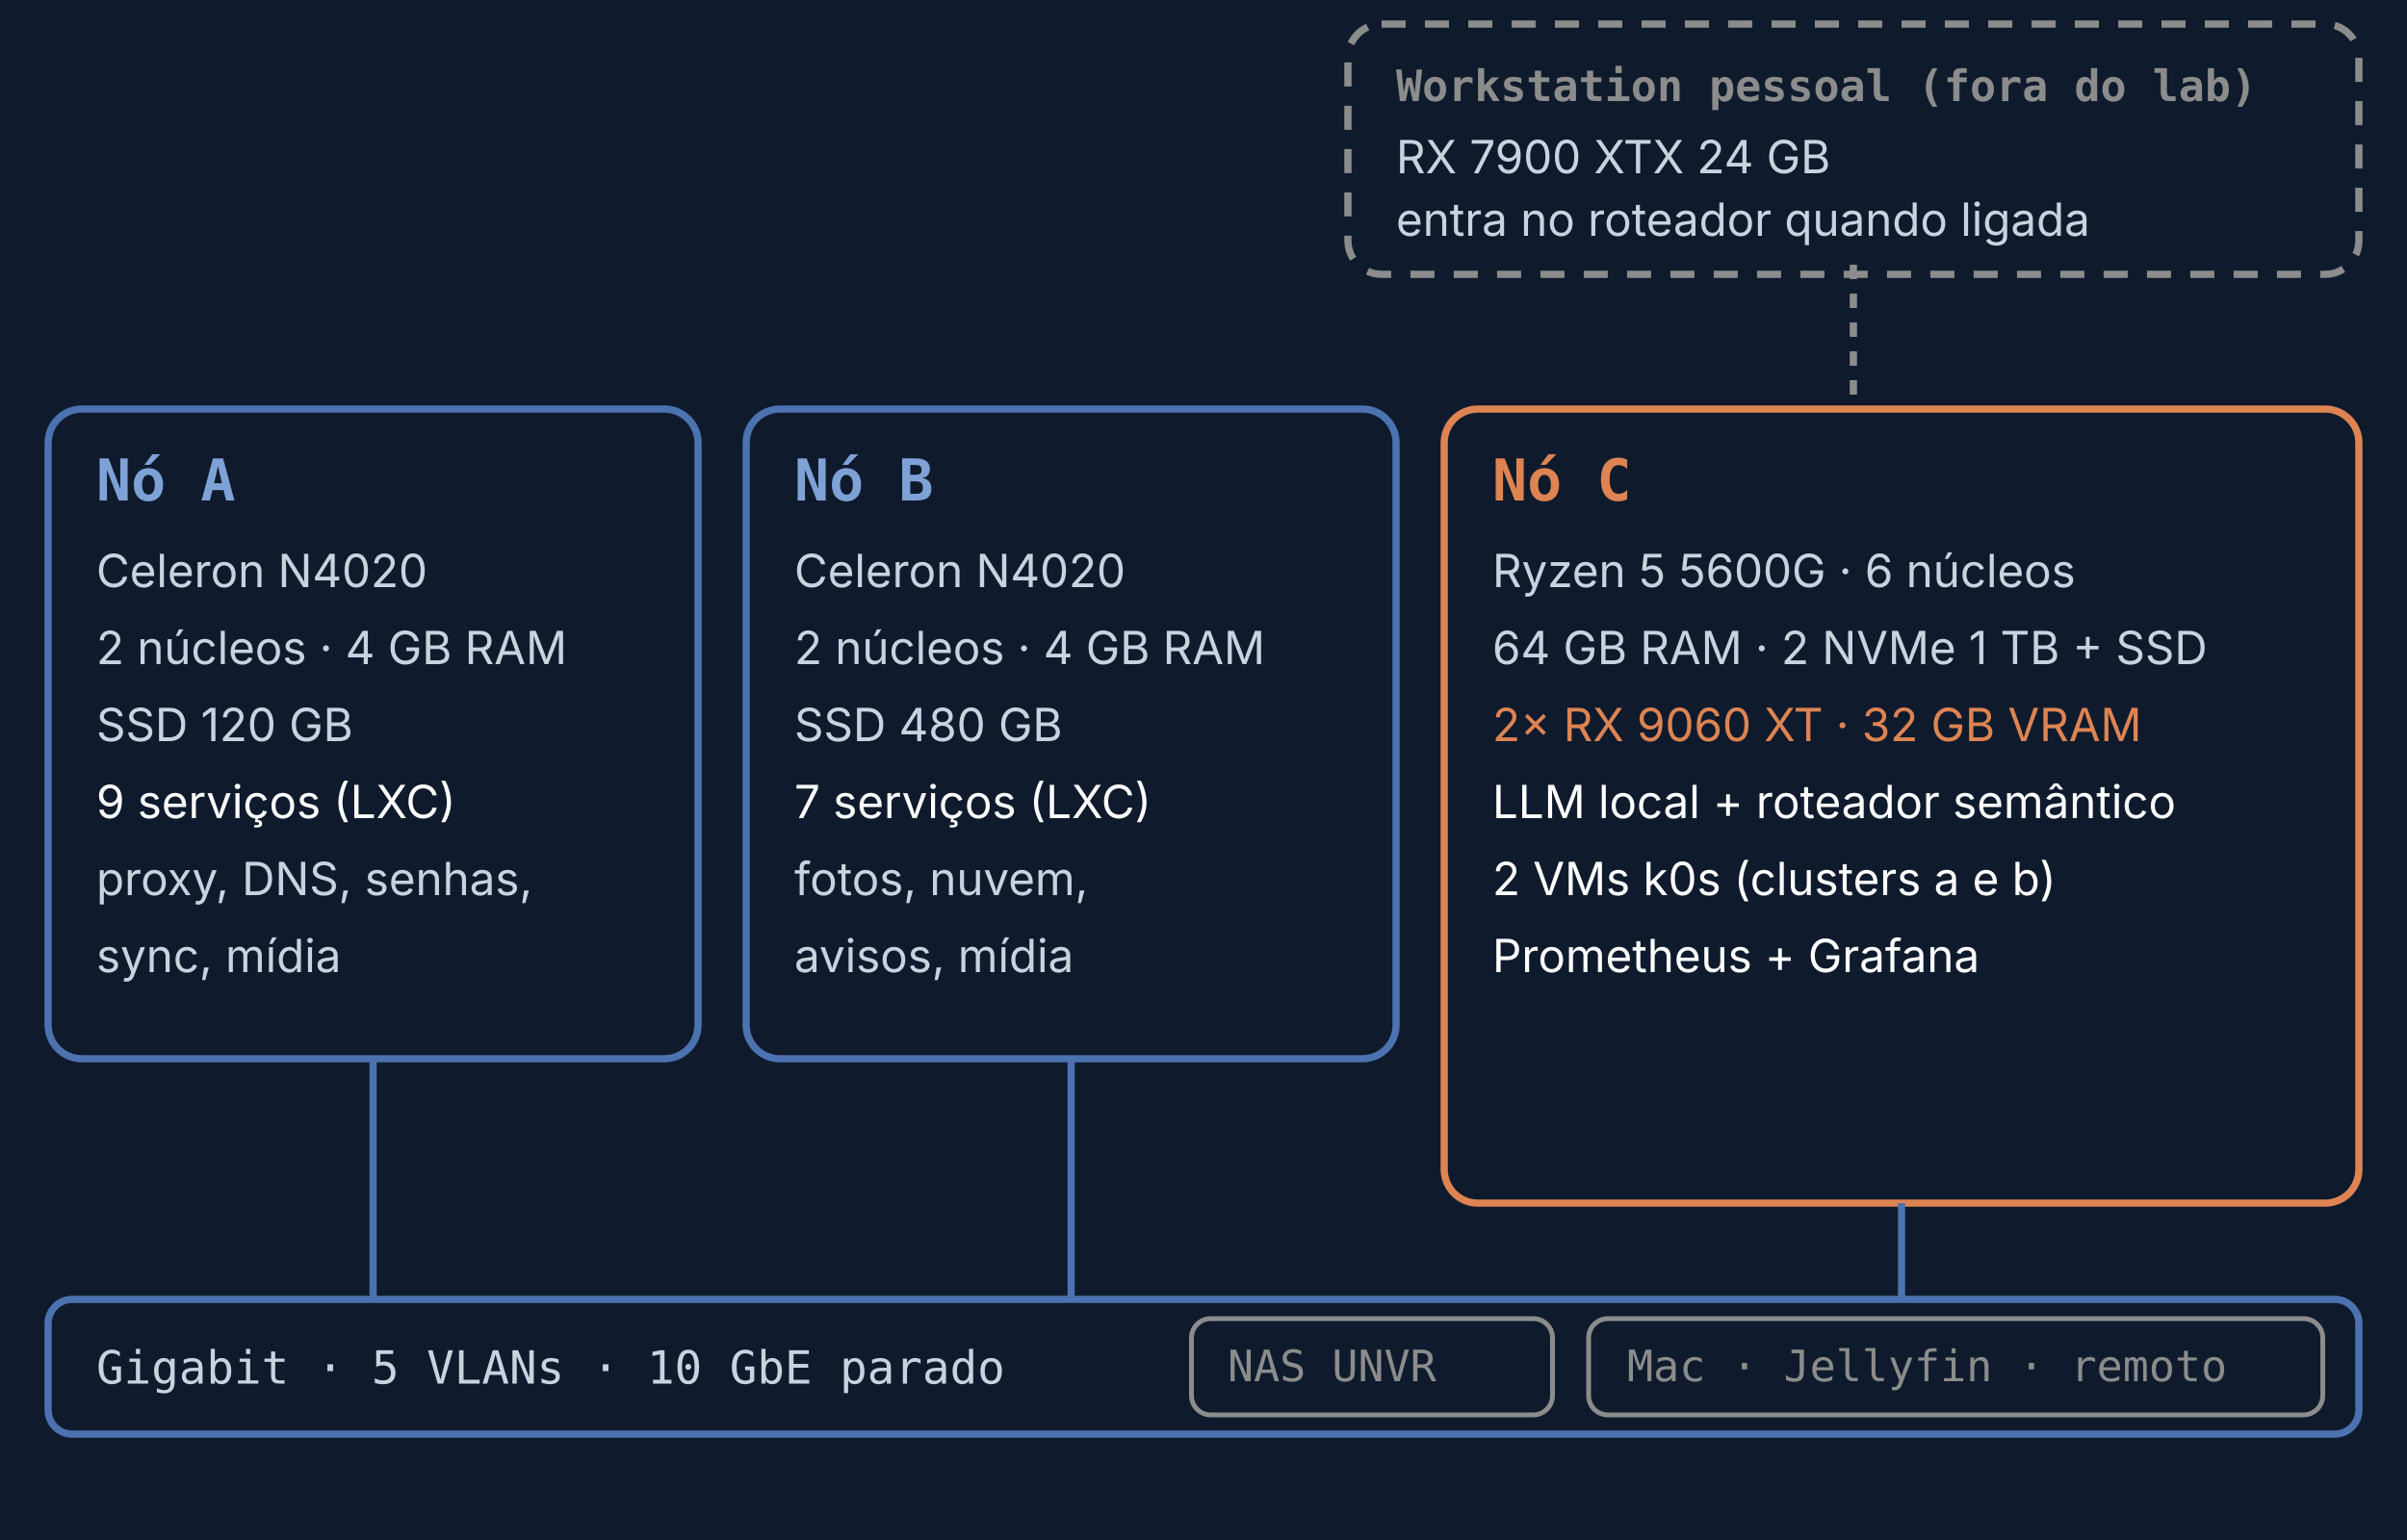
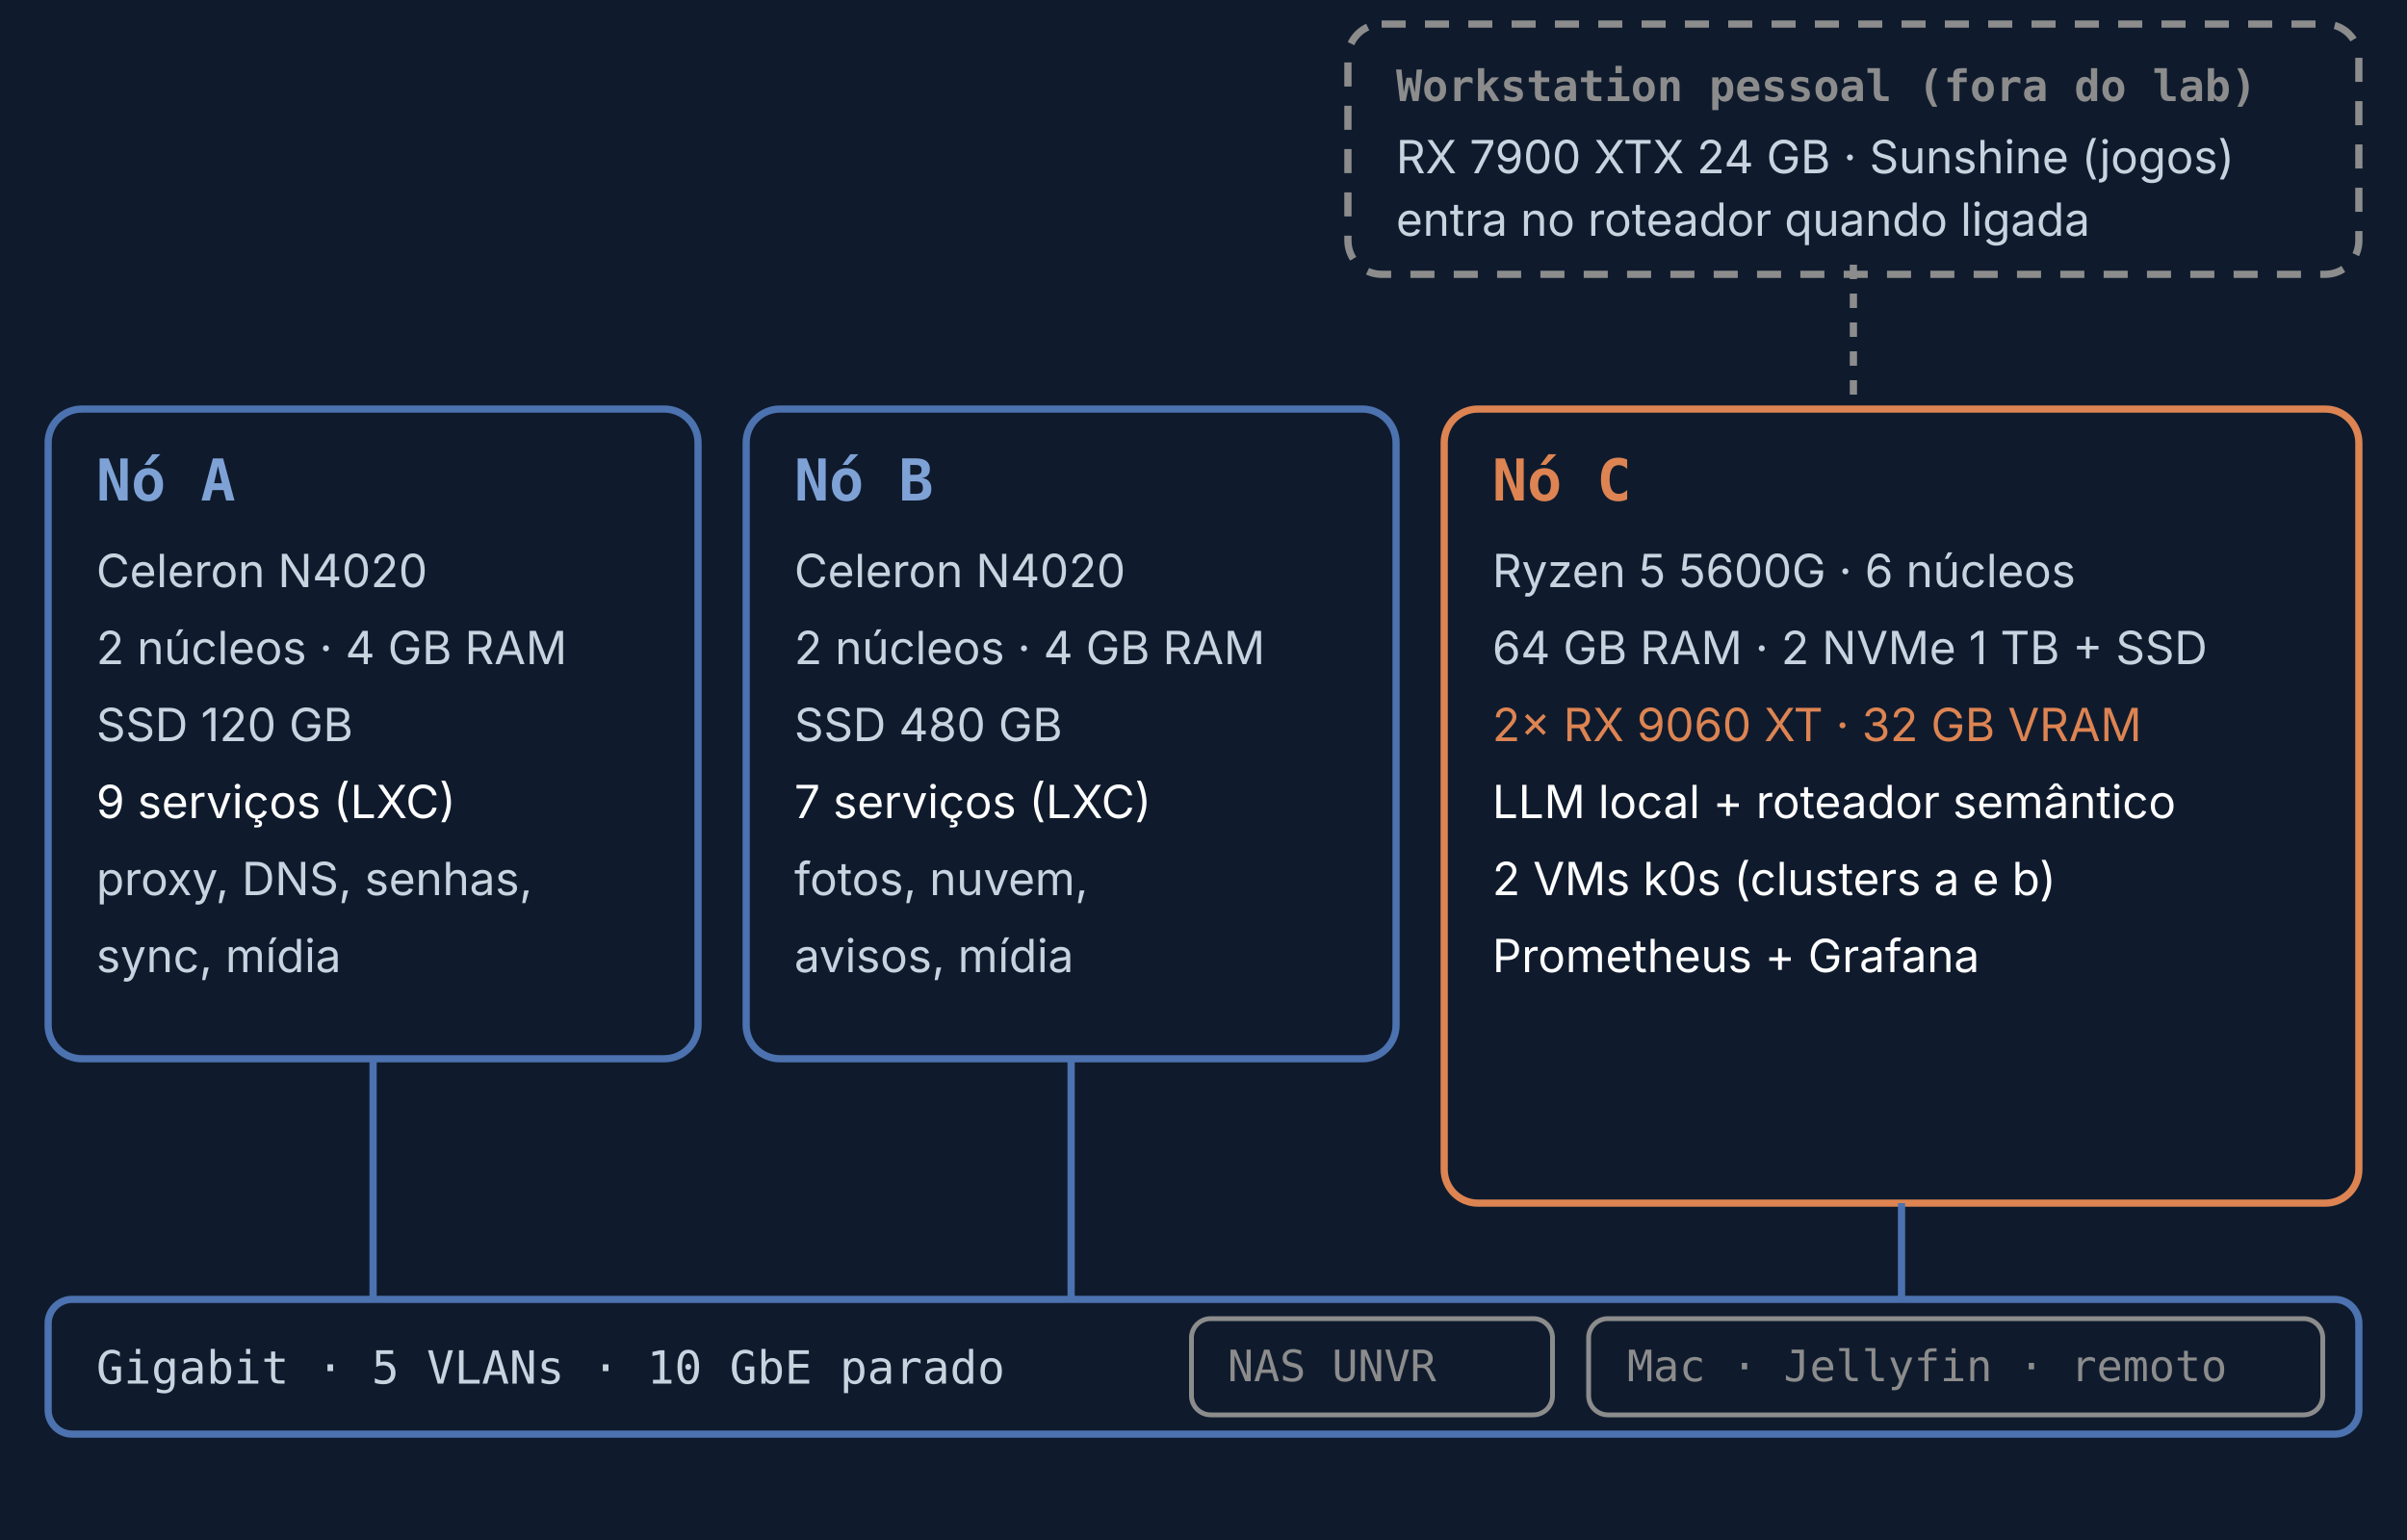
<svg xmlns="http://www.w3.org/2000/svg" viewBox="0 0 1000 640" role="img" aria-label="Diagrama do ambiente: três nós Proxmox, NAS e a workstation pessoal fora do lab." style="width:100%;height:auto">
  <rect width="1000" height="640" fill="#0F1B2D" />
  <rect x="560" y="10" width="420" height="104" rx="14" fill="none" stroke="#8C8C8C" stroke-width="3" stroke-dasharray="10 8" />
  <text x="580" y="42" font-family="JetBrains Mono, monospace" font-size="18" font-weight="700" fill="#8C8C8C">Workstation pessoal (fora do lab)</text>
-   <text x="580" y="72" font-family="Inter, sans-serif" font-size="19" fill="#C9D3E0">RX 7900 XTX 24 GB</text>
+   <text x="580" y="72" font-family="Inter, sans-serif" font-size="19" fill="#C9D3E0">RX 7900 XTX 24 GB · Sunshine (jogos)</text>
  <text x="580" y="98" font-family="Inter, sans-serif" font-size="19" fill="#C9D3E0">entra no roteador quando ligada</text>
  <line x1="770" y1="110" x2="770" y2="168" stroke="#8C8C8C" stroke-width="3" stroke-dasharray="6 6" />
  <rect x="20" y="170" width="270" height="270" rx="14" fill="none" stroke="#4C72B0" stroke-width="3" />
  <text x="40" y="208" font-family="JetBrains Mono, monospace" font-size="24" font-weight="700" fill="#7FA2D6">Nó A</text>
  <text x="40" y="244" font-family="Inter, sans-serif" font-size="19" fill="#C9D3E0">Celeron N4020</text>
  <text x="40" y="276" font-family="Inter, sans-serif" font-size="19" fill="#C9D3E0">2 núcleos · 4 GB RAM</text>
  <text x="40" y="308" font-family="Inter, sans-serif" font-size="19" fill="#C9D3E0">SSD 120 GB</text>
  <text x="40" y="340" font-family="Inter, sans-serif" font-size="19" fill="#FFFFFF">9 serviços (LXC)</text>
  <text x="40" y="372" font-family="Inter, sans-serif" font-size="19" fill="#C9D3E0">proxy, DNS, senhas,</text>
  <text x="40" y="404" font-family="Inter, sans-serif" font-size="19" fill="#C9D3E0">sync, mídia</text>
  <rect x="310" y="170" width="270" height="270" rx="14" fill="none" stroke="#4C72B0" stroke-width="3" />
  <text x="330" y="208" font-family="JetBrains Mono, monospace" font-size="24" font-weight="700" fill="#7FA2D6">Nó B</text>
  <text x="330" y="244" font-family="Inter, sans-serif" font-size="19" fill="#C9D3E0">Celeron N4020</text>
  <text x="330" y="276" font-family="Inter, sans-serif" font-size="19" fill="#C9D3E0">2 núcleos · 4 GB RAM</text>
  <text x="330" y="308" font-family="Inter, sans-serif" font-size="19" fill="#C9D3E0">SSD 480 GB</text>
  <text x="330" y="340" font-family="Inter, sans-serif" font-size="19" fill="#FFFFFF">7 serviços (LXC)</text>
  <text x="330" y="372" font-family="Inter, sans-serif" font-size="19" fill="#C9D3E0">fotos, nuvem,</text>
  <text x="330" y="404" font-family="Inter, sans-serif" font-size="19" fill="#C9D3E0">avisos, mídia</text>
  <rect x="600" y="170" width="380" height="330" rx="14" fill="none" stroke="#DD8452" stroke-width="3" />
  <text x="620" y="208" font-family="JetBrains Mono, monospace" font-size="24" font-weight="700" fill="#DD8452">Nó C</text>
  <text x="620" y="244" font-family="Inter, sans-serif" font-size="19" fill="#C9D3E0">Ryzen 5 5600G · 6 núcleos</text>
  <text x="620" y="276" font-family="Inter, sans-serif" font-size="19" fill="#C9D3E0">64 GB RAM · 2 NVMe 1 TB + SSD</text>
  <text x="620" y="308" font-family="Inter, sans-serif" font-size="19" fill="#DD8452">2× RX 9060 XT · 32 GB VRAM</text>
  <text x="620" y="340" font-family="Inter, sans-serif" font-size="19" fill="#FFFFFF">LLM local + roteador semântico</text>
  <text x="620" y="372" font-family="Inter, sans-serif" font-size="19" fill="#FFFFFF">2 VMs k0s (clusters a e b)</text>
  <text x="620" y="404" font-family="Inter, sans-serif" font-size="19" fill="#FFFFFF">Prometheus + Grafana</text>
  <rect x="20" y="540" width="960" height="56" rx="10" fill="none" stroke="#4C72B0" stroke-width="3" />
  <text x="40" y="575" font-family="JetBrains Mono, monospace" font-size="19" fill="#C9D3E0">Gigabit · 5 VLANs · 10 GbE parado</text>
  <rect x="495" y="548" width="150" height="40" rx="8" fill="none" stroke="#8C8C8C" stroke-width="2" />
  <text x="510" y="574" font-family="JetBrains Mono, monospace" font-size="18" fill="#8C8C8C">NAS UNVR</text>
  <rect x="660" y="548" width="305" height="40" rx="8" fill="none" stroke="#8C8C8C" stroke-width="2" />
  <text x="676" y="574" font-family="JetBrains Mono, monospace" font-size="18" fill="#8C8C8C">Mac · Jellyfin · remoto</text>
  <line x1="155" y1="440" x2="155" y2="540" stroke="#4C72B0" stroke-width="3" />
  <line x1="445" y1="440" x2="445" y2="540" stroke="#4C72B0" stroke-width="3" />
  <line x1="790" y1="500" x2="790" y2="540" stroke="#4C72B0" stroke-width="3" />
</svg>
